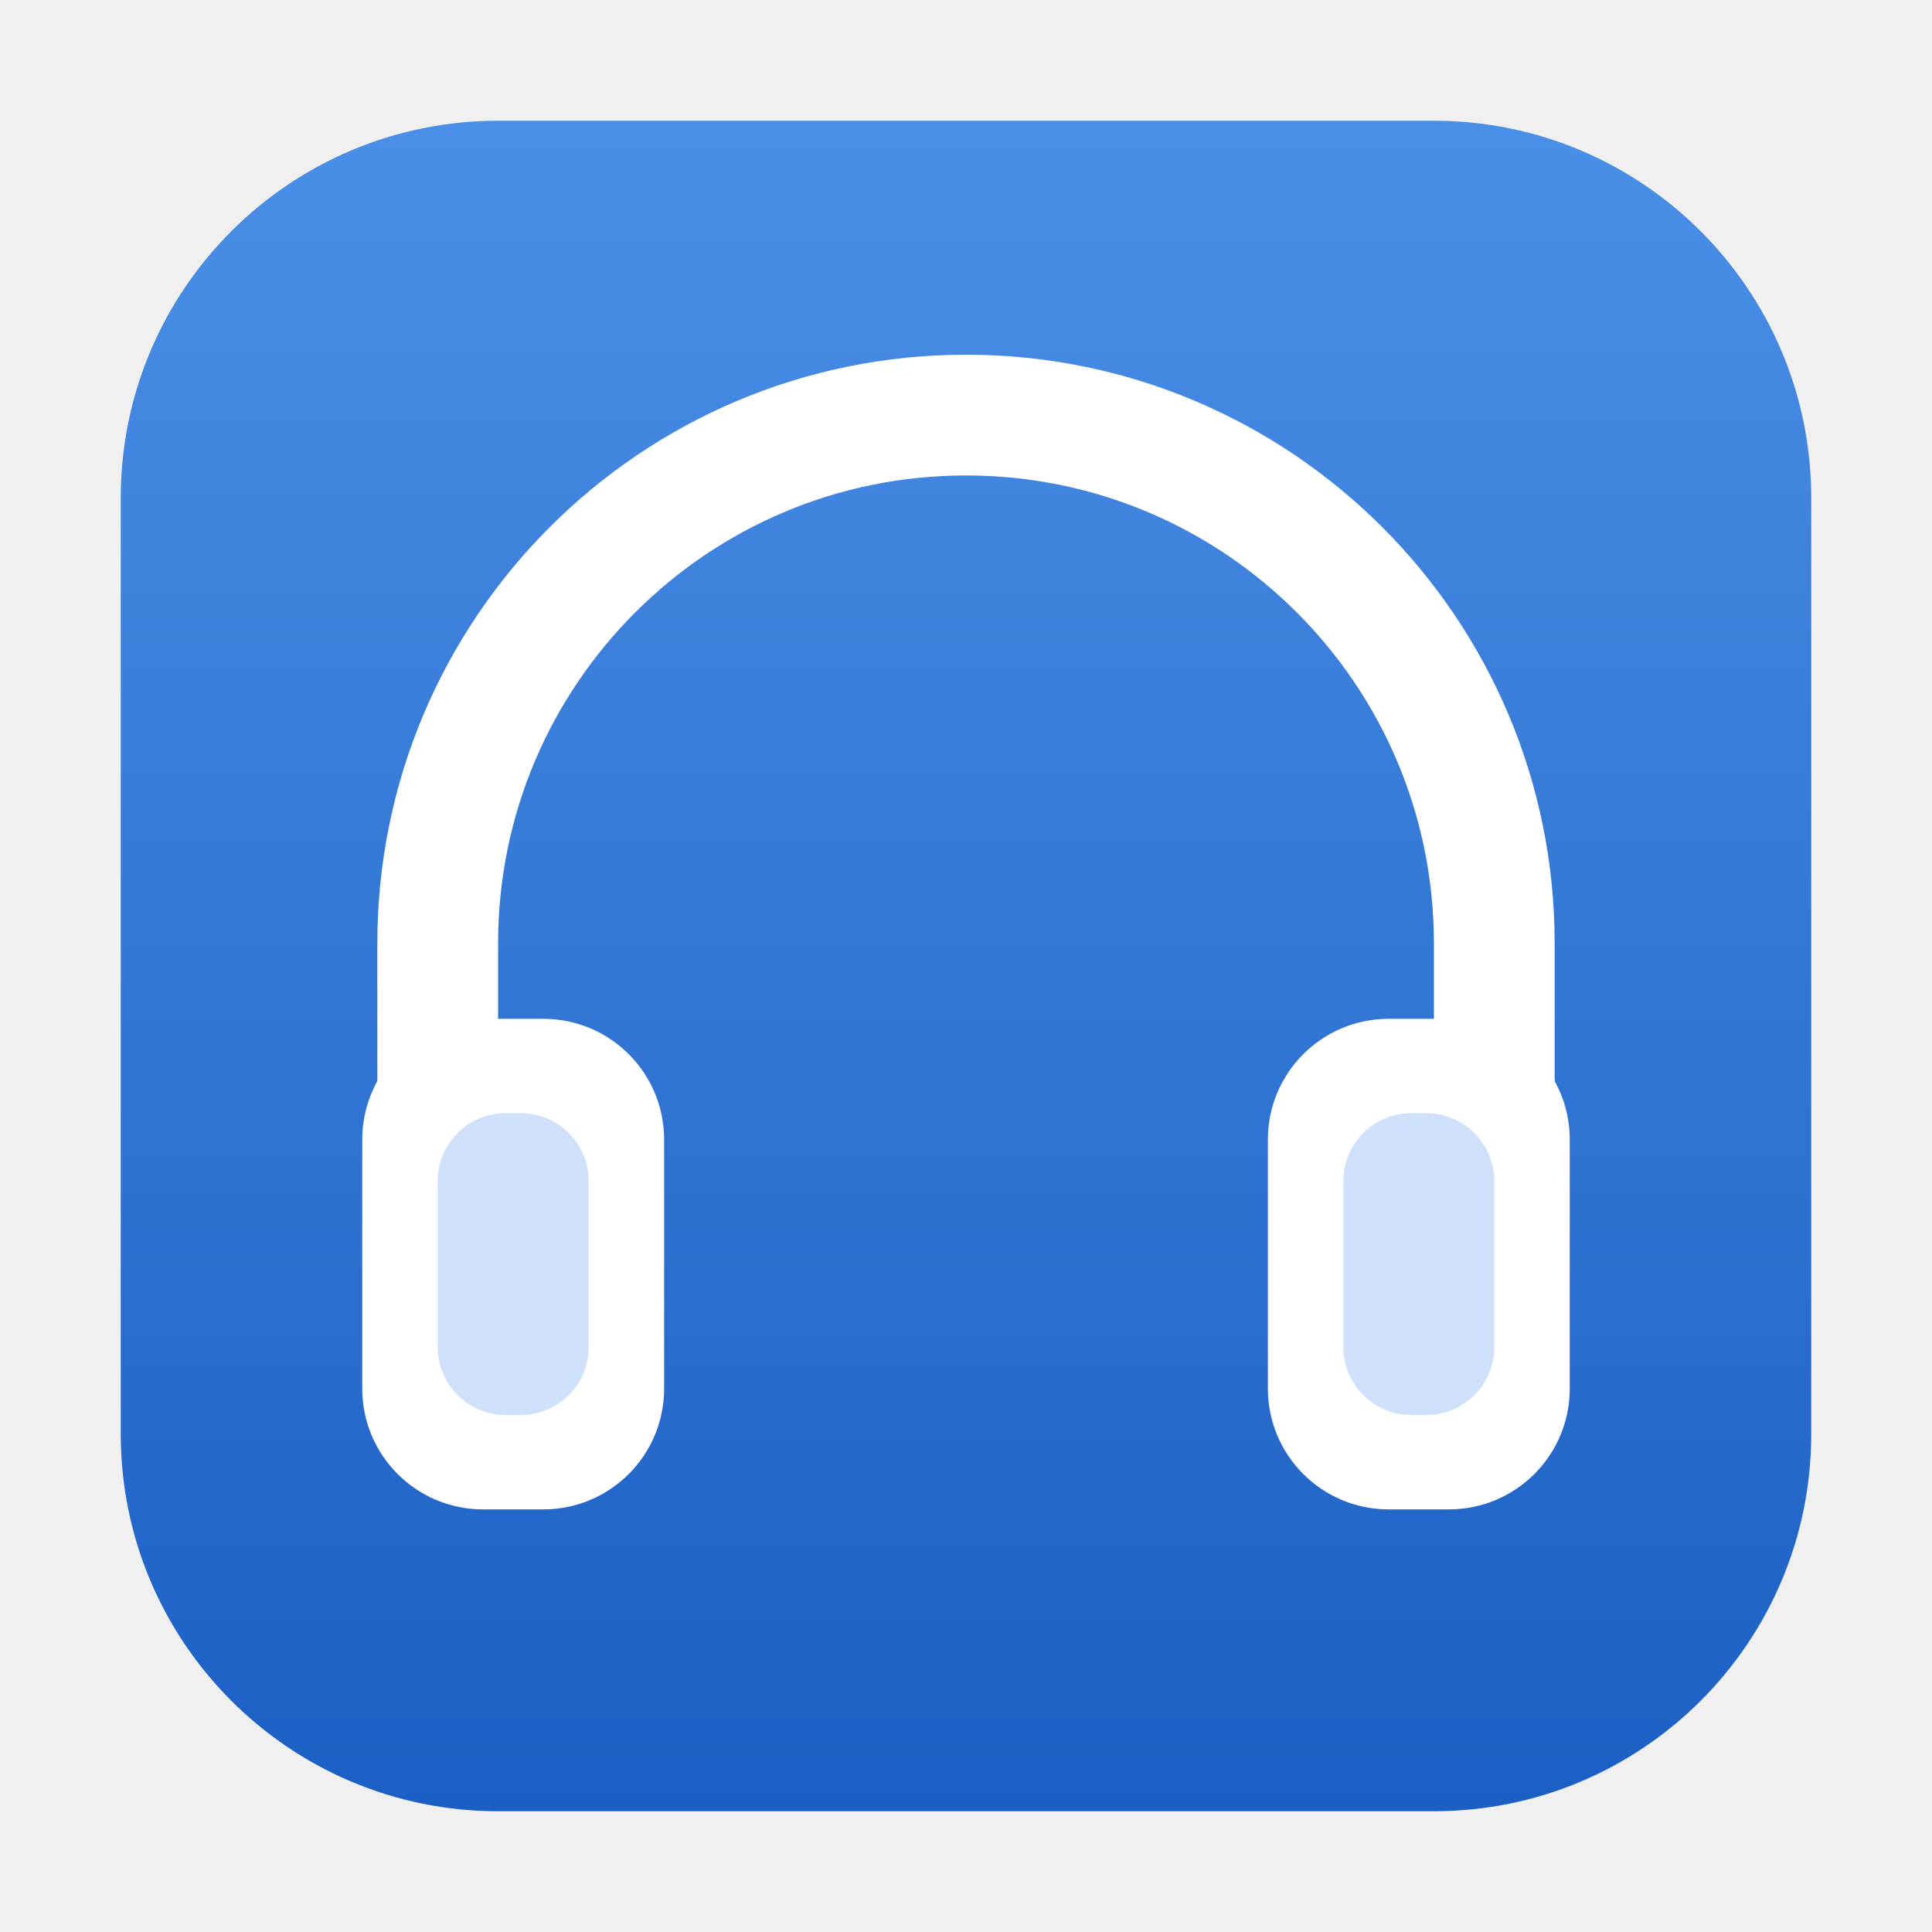
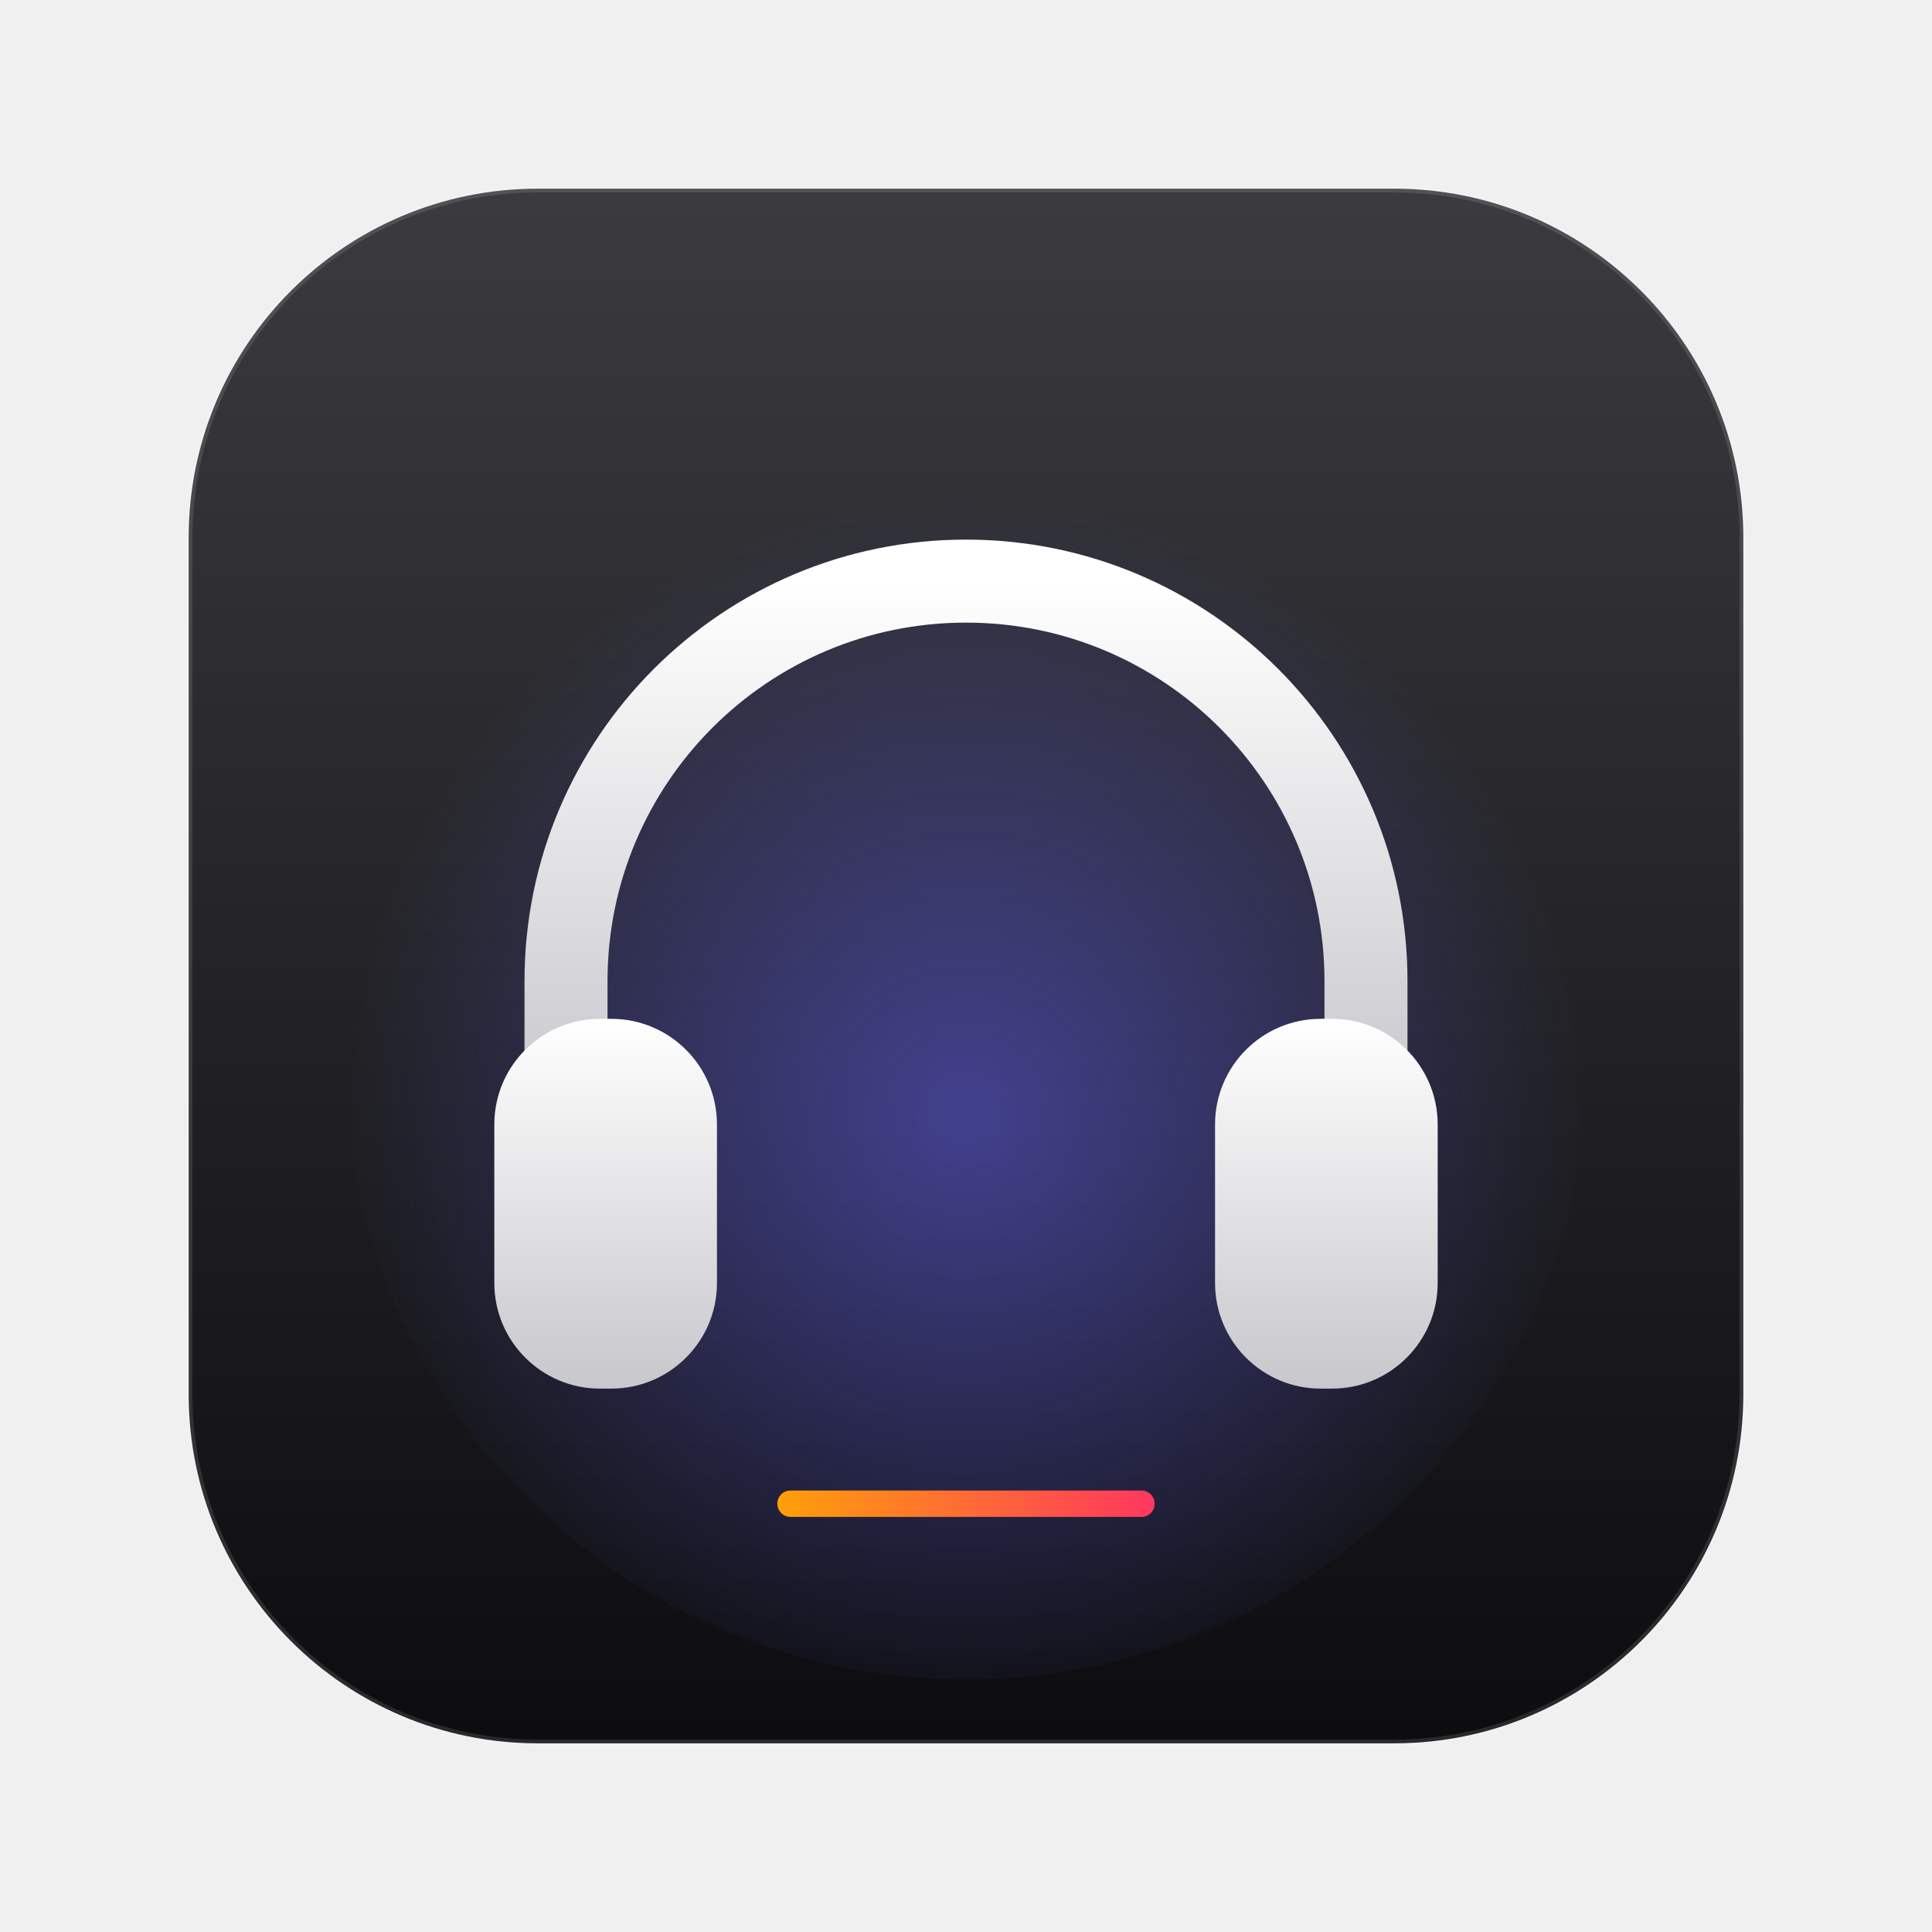
- <svg xmlns="http://www.w3.org/2000/svg" width="1024" height="1024" viewBox="0 0 1024 1024">
+ <svg xmlns="http://www.w3.org/2000/svg" viewBox="0 0 1024 1024">
  <defs>
    <linearGradient id="bg" x1="0" y1="0" x2="0" y2="1">
-       <stop offset="0" stop-color="#4a8fe7" />
-       <stop offset="1" stop-color="#1c5fc4" />
+       <stop offset="0" stop-color="#3a3a3f" />
+       <stop offset="1" stop-color="#0d0d10" />
+     </linearGradient>
+     <radialGradient id="glow" cx=".5" cy=".55" r=".5">
+       <stop offset="0" stop-color="#5e5ce6" stop-opacity=".55" />
+       <stop offset="1" stop-color="#5e5ce6" stop-opacity="0" />
+     </radialGradient>
+     <linearGradient id="hp" x1="0" y1="0" x2="0" y2="1">
+       <stop offset="0" stop-color="#ffffff" />
+       <stop offset="1" stop-color="#c7c7cc" />
+     </linearGradient>
+     <linearGradient id="ult" x1="0" y1="0" x2="1" y2="0">
+       <stop offset="0" stop-color="#ff9f0a" />
+       <stop offset="1" stop-color="#ff375f" />
    </linearGradient>
  </defs>
-   <rect x="64" y="64" width="896" height="896" rx="200" fill="url(#bg)" />
-   <path d="M232 600 V500 a280 280 0 0 1 560 0 V600" fill="none" stroke="#ffffff" stroke-width="64" stroke-linecap="round" />
-   <rect x="192" y="540" width="160" height="260" rx="64" fill="#ffffff" />
-   <rect x="672" y="540" width="160" height="260" rx="64" fill="#ffffff" />
-   <rect x="232" y="590" width="80" height="160" rx="36" fill="#cfe0fb" />
-   <rect x="712" y="590" width="80" height="160" rx="36" fill="#cfe0fb" />
+   <rect x="100" y="100" width="824" height="824" rx="185" fill="url(#bg)" />
+   <rect x="100.5" y="100.5" width="823" height="823" rx="184.5" fill="none" stroke="#fff" stroke-opacity=".12" stroke-width="3" />
+   <circle cx="512" cy="560" r="330" fill="url(#glow)" />
+   <path d="M300 590V520a212 212 0 0 1 424 0v70" fill="none" stroke="url(#hp)" stroke-width="44" stroke-linecap="round" />
+   <rect x="262" y="540" width="118" height="196" rx="56" fill="url(#hp)" />
+   <rect x="644" y="540" width="118" height="196" rx="56" fill="url(#hp)" />
+   <rect x="412" y="790" width="200" height="14" rx="7" fill="url(#ult)" />
</svg>
